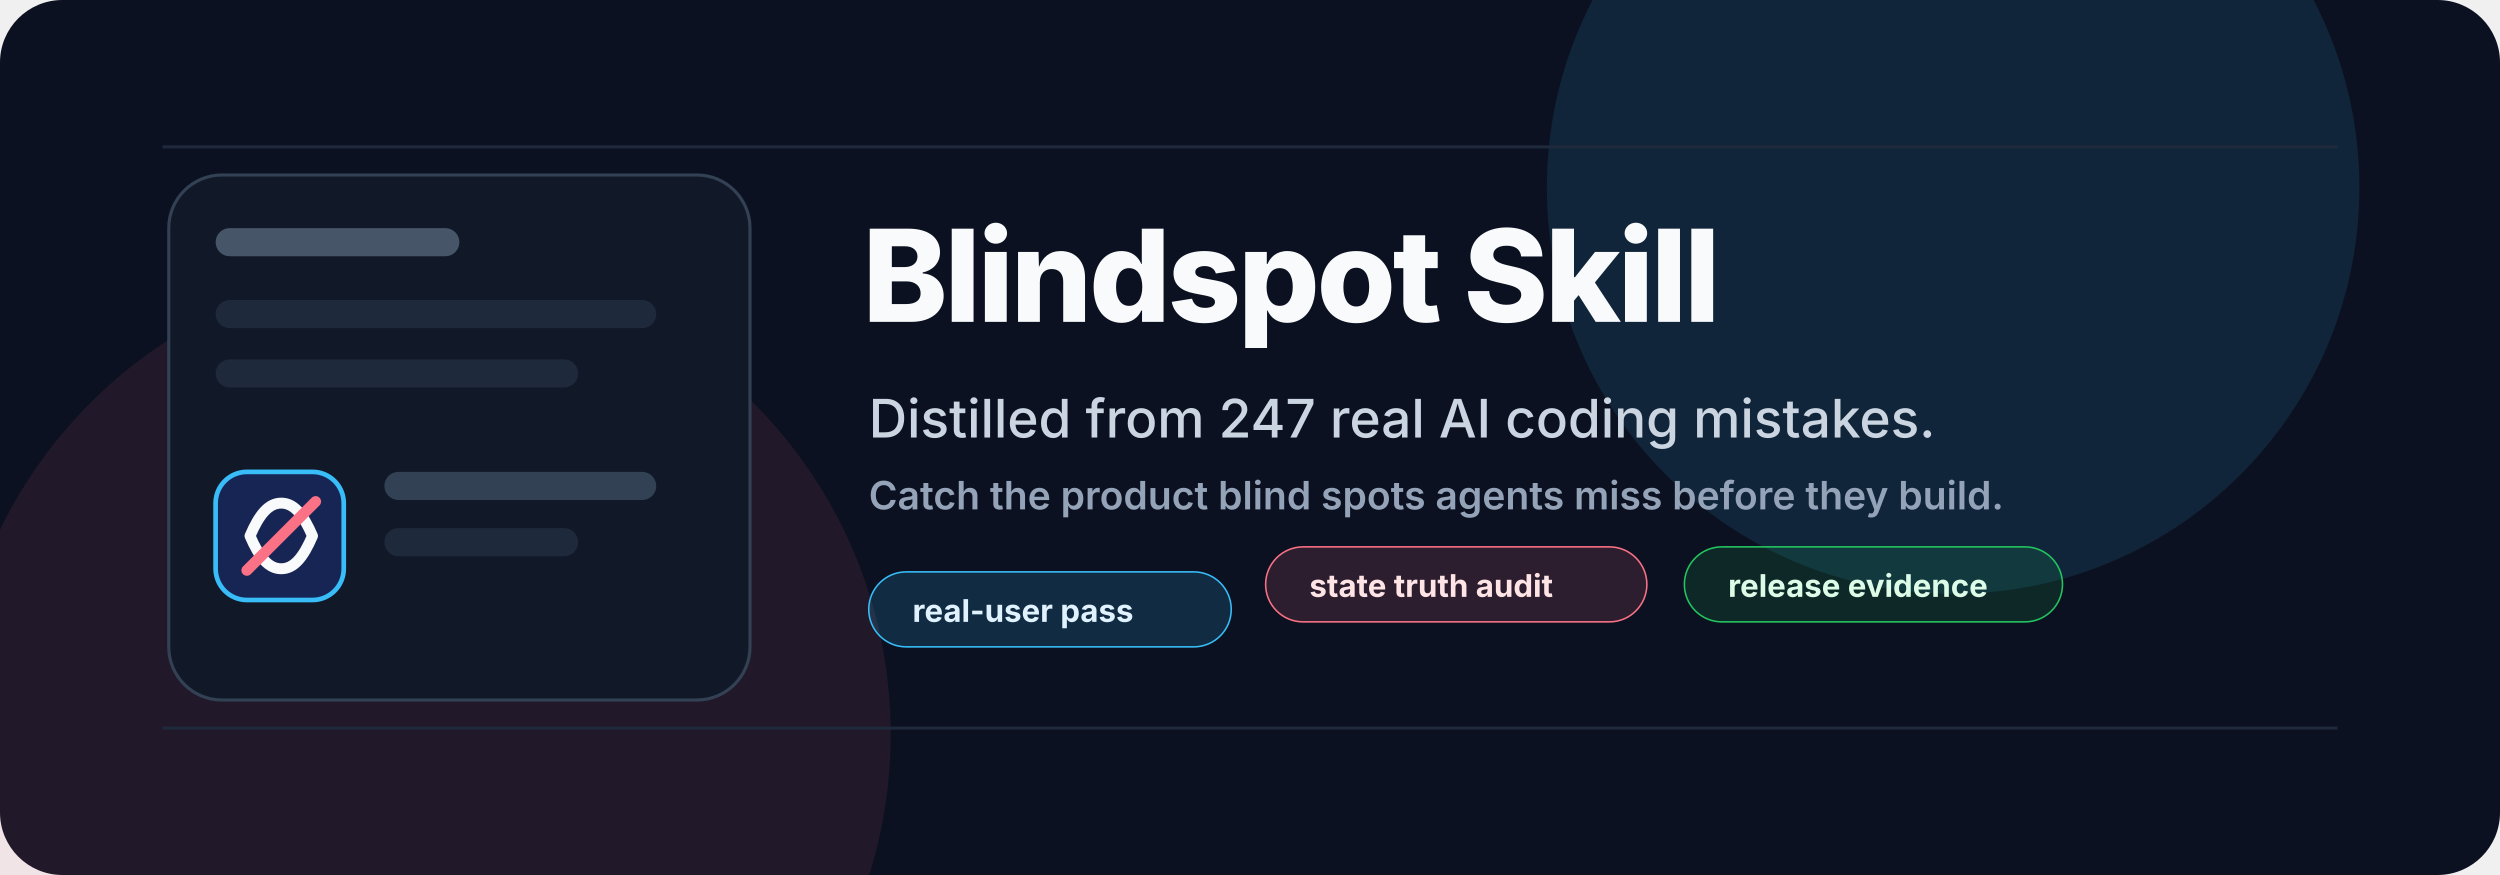
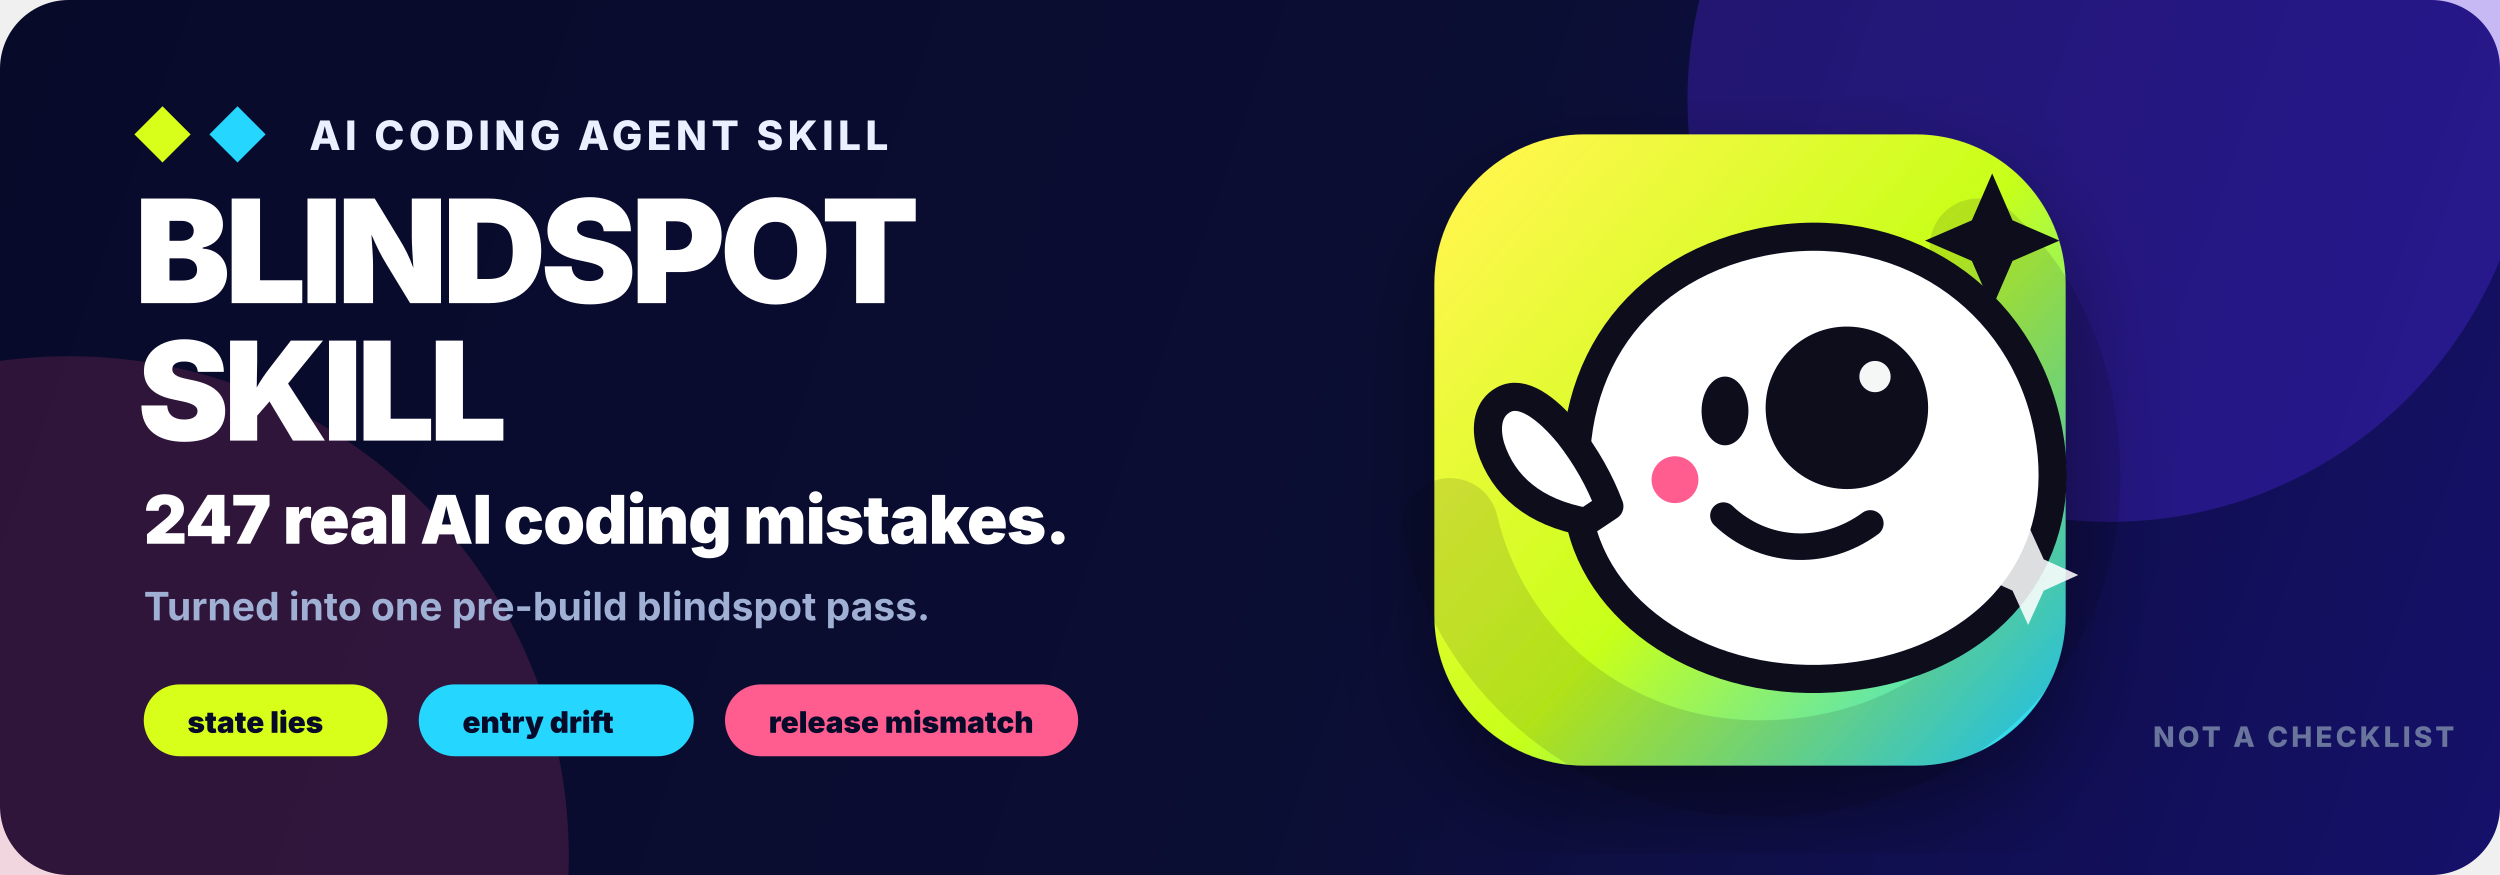
<svg xmlns="http://www.w3.org/2000/svg" width="1600" height="560" viewBox="0 0 1600 560" fill="none">
-   <rect width="1600" height="560" rx="40" fill="#0B1120" />
-   <g opacity="0.9">
-     <circle cx="1250" cy="120" r="260" fill="#38BDF8" fill-opacity="0.13" />
-     <circle cx="270" cy="470" r="300" fill="#FB7185" fill-opacity="0.10" />
+   <defs>
+     <linearGradient id="pageBg" x1="0" y1="0" x2="1600" y2="560" gradientUnits="userSpaceOnUse">
+       <stop stop-color="#080A2A" />
+       <stop offset="0.55" stop-color="#0B0E33" />
+       <stop offset="1" stop-color="#15106A" />
+     </linearGradient>
+     <linearGradient id="iconBg" x1="958" y1="98" x2="1344" y2="440" gradientUnits="userSpaceOnUse">
+       <stop stop-color="#FFF64D" />
+       <stop offset="0.5" stop-color="#C8FF19" />
+       <stop offset="1" stop-color="#25D7FF" />
+     </linearGradient>
+     <filter id="iconShadow" x="834" y="34" width="562" height="512" filterUnits="userSpaceOnUse" color-interpolation-filters="sRGB">
+       <feDropShadow dx="0" dy="28" stdDeviation="32" flood-color="#01030D" flood-opacity="0.42" />
+     </filter>
+   </defs>
+   <rect width="1600" height="560" rx="44" fill="url(#pageBg)" />
+   <circle cx="1350" cy="64" r="270" fill="#5B2CFF" fill-opacity="0.28" />
+   <circle cx="44" cy="548" r="320" fill="#FF4D88" fill-opacity="0.16" />
+   <g transform="translate(86 68)">
+     <path d="M0 18L18 0L36 18L18 36L0 18Z" fill="#D7FF19" />
+     <path d="M48 18L66 0L84 18L66 36L48 18Z" fill="#25D7FF" />
+     <text x="112" y="28" fill="#EAF0FF" font-family="Inter, Arial, sans-serif" font-size="26" font-weight="800" letter-spacing="2.8">AI CODING AGENT SKILL</text>
  </g>
-   <path d="M104 94H1496" stroke="#1E293B" stroke-width="2" />
-   <path d="M104 466H1496" stroke="#1E293B" stroke-width="2" />
-   <rect x="108" y="112" width="372" height="336" rx="34" fill="#111827" stroke="#334155" stroke-width="2" />
-   <rect x="138" y="146" width="156" height="18" rx="9" fill="#475569" />
-   <rect x="138" y="192" width="282" height="18" rx="9" fill="#1E293B" />
-   <rect x="138" y="230" width="232" height="18" rx="9" fill="#1E293B" />
-   <rect x="138" y="302" width="82" height="82" rx="20" fill="#172554" stroke="#38BDF8" stroke-width="3" />
-   <path d="M160 343C166 329 172 322 180 322C188 322 194 329 200 343C194 357 188 364 180 364C172 364 166 357 160 343Z" stroke="#F8FAFC" stroke-width="7" stroke-linecap="round" stroke-linejoin="round" />
-   <path d="M202 321L158 365" stroke="#FB7185" stroke-width="7" stroke-linecap="round" />
-   <rect x="246" y="302" width="174" height="18" rx="9" fill="#334155" />
-   <rect x="246" y="338" width="124" height="18" rx="9" fill="#1E293B" />
-   <text x="552" y="206" fill="#F8FAFC" font-family="Inter, Arial, sans-serif" font-size="82" font-weight="800" letter-spacing="-2">Blindspot Skill</text>
-   <text x="556" y="280" fill="#CBD5E1" font-family="Inter, Arial, sans-serif" font-size="34" font-weight="500">Distilled from 247 real AI coding mistakes.</text>
-   <text x="556" y="326" fill="#94A3B8" font-family="Inter, Arial, sans-serif" font-size="25" font-weight="600">Catch the product blind spots agents miss before they build.</text>
-   <g transform="translate(556 366)">
-     <rect width="232" height="48" rx="24" fill="#38BDF8" fill-opacity="0.16" stroke="#38BDF8" />
-     <text x="28" y="32" fill="#E0F2FE" font-family="Inter, Arial, sans-serif" font-size="20" font-weight="700">real-user pass</text>
+   <text x="86" y="194" fill="#FFFFFF" font-family="Inter, Arial, sans-serif" font-size="92" font-weight="950" letter-spacing="-3.5">BLINDSPOT</text>
+   <text x="88" y="282" fill="#FFFFFF" font-family="Inter, Arial, sans-serif" font-size="88" font-weight="950" letter-spacing="-3.5">SKILL</text>
+   <text x="92" y="348" fill="#FFFFFF" font-family="Inter, Arial, sans-serif" font-size="43" font-weight="900" letter-spacing="-0.6">247 real AI coding mistakes.</text>
+   <text x="92" y="397" fill="#9FB0D4" font-family="Inter, Arial, sans-serif" font-size="25" font-weight="700">Turned into one pre-build blindspot pass.</text>
+   <g transform="translate(92 438)">
+     <rect width="156" height="46" rx="23" fill="#D7FF19" />
+     <text x="28" y="31" fill="#080A2A" font-family="Inter, Arial, sans-serif" font-size="19" font-weight="900">state lies</text>
  </g>
-   <g transform="translate(810 350)">
-     <rect width="244" height="48" rx="24" fill="#FB7185" fill-opacity="0.14" stroke="#FB7185" />
-     <text x="28" y="32" fill="#FFE4E6" font-family="Inter, Arial, sans-serif" font-size="20" font-weight="700">state truth audit</text>
+   <g transform="translate(268 438)">
+     <rect width="176" height="46" rx="23" fill="#25D7FF" />
+     <text x="28" y="31" fill="#080A2A" font-family="Inter, Arial, sans-serif" font-size="19" font-weight="900">entry drift</text>
  </g>
-   <g transform="translate(1078 350)">
-     <rect width="242" height="48" rx="24" fill="#22C55E" fill-opacity="0.13" stroke="#22C55E" />
-     <text x="28" y="32" fill="#DCFCE7" font-family="Inter, Arial, sans-serif" font-size="20" font-weight="700">release evidence</text>
+   <g transform="translate(464 438)">
+     <rect width="226" height="46" rx="23" fill="#FF5D8F" />
+     <text x="28" y="31" fill="#080A2A" font-family="Inter, Arial, sans-serif" font-size="19" font-weight="900">release mismatch</text>
  </g>
+   <g filter="url(#iconShadow)">
+     <rect x="918" y="86" width="404" height="404" rx="96" fill="url(#iconBg)" />
+     <path d="M1266 158C1306 195 1326 246 1326 306C1326 418 1236 492 1126 492C1028 492 949 426 928 337" stroke="#0B1020" stroke-opacity="0.12" stroke-width="62" stroke-linecap="round" />
+     <path d="M1012 337C995 247 1040 173 1127 155C1215 137 1295 190 1311 276C1326 355 1277 416 1198 431C1108 448 1028 402 1012 337Z" fill="white" stroke="#0A0D1F" stroke-width="18" stroke-linejoin="round" />
+     <path d="M1015 334C982 328 962 311 954 286C950 272 953 261 962 256C974 249 990 261 1004 278C1015 292 1024 308 1030 324L1015 334Z" fill="white" stroke="#0A0D1F" stroke-width="18" stroke-linejoin="round" />
+     <circle cx="1182" cy="261" r="52" fill="#0A0D1F" />
+     <circle cx="1200" cy="241" r="10" fill="white" fill-opacity="0.96" />
+     <ellipse cx="1104" cy="263" rx="15" ry="22" fill="#0A0D1F" />
+     <path d="M1103 330C1128 354 1167 357 1197 335" stroke="#0A0D1F" stroke-width="17" stroke-linecap="round" />
+     <circle cx="1072" cy="307" r="15" fill="#FF5D8F" />
+     <path d="M1262 141L1275 111L1288 141L1318 154L1288 167L1275 197L1262 167L1232 154L1262 141Z" fill="#0A0D1F" />
+     <path d="M1288 358L1298 336L1308 358L1330 368L1308 378L1298 400L1288 378L1266 368L1288 358Z" fill="white" fill-opacity="0.86" />
+   </g>
+   <text x="1378" y="478" fill="#69759D" font-family="Inter, Arial, sans-serif" font-size="18" font-weight="800" letter-spacing="2">NOT A CHECKLIST</text>
</svg>
